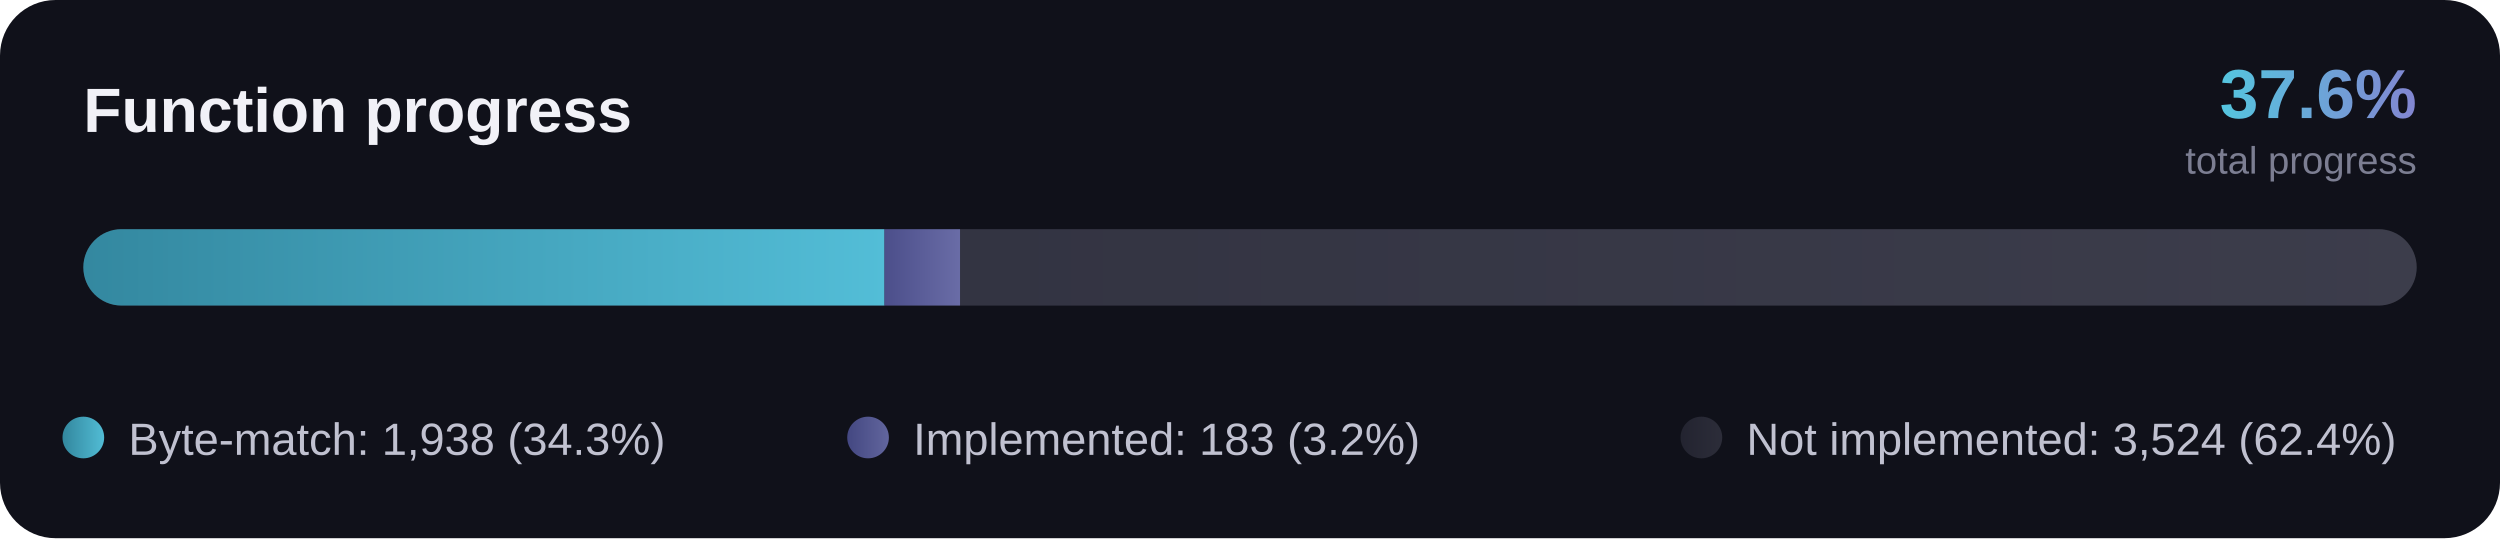
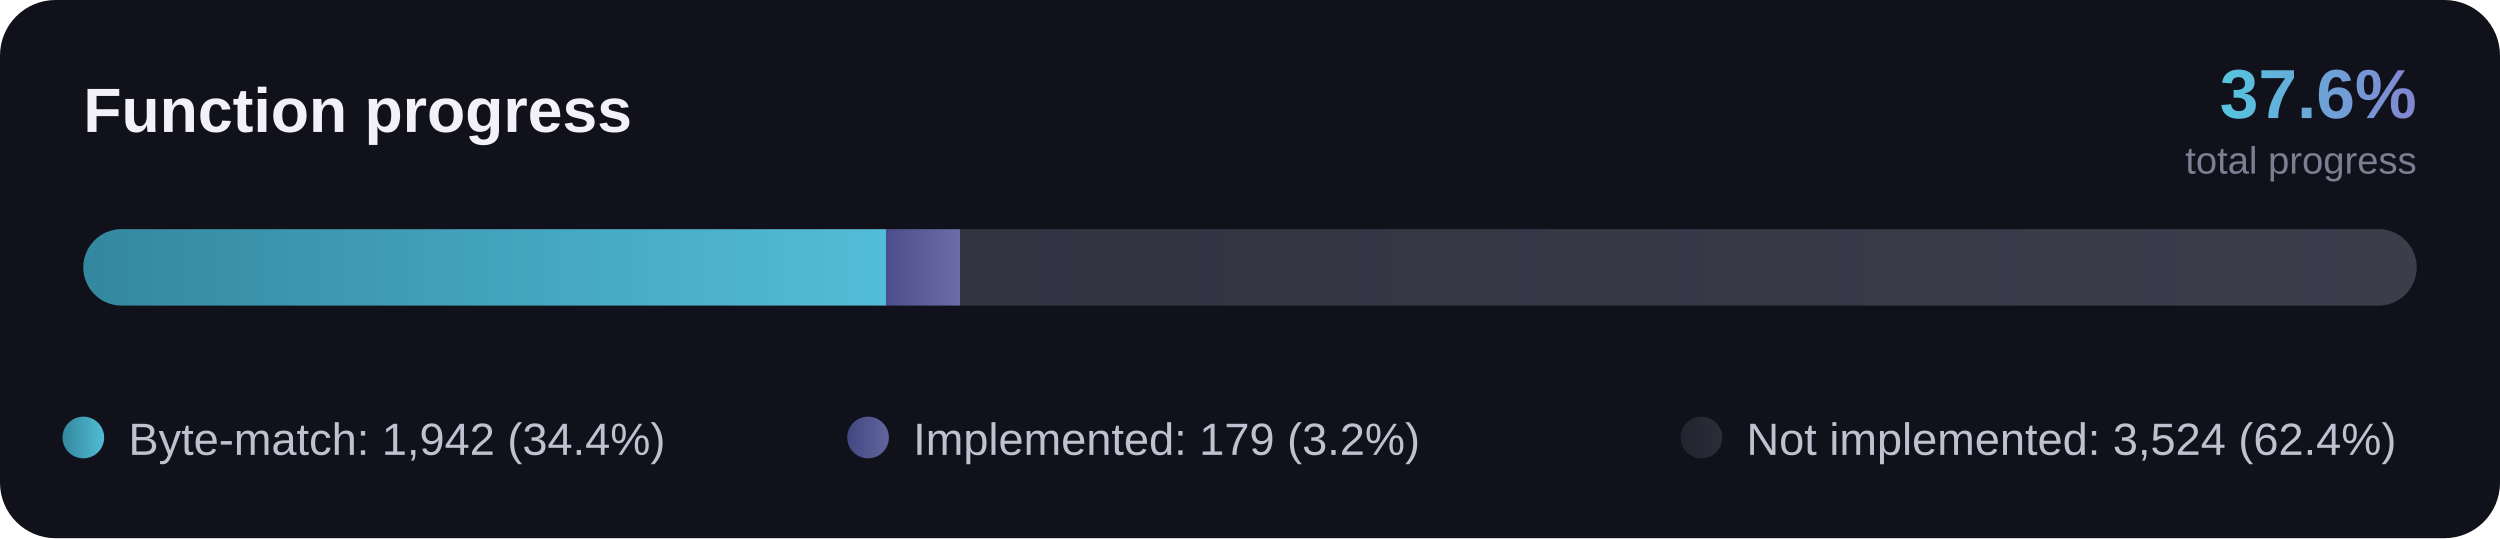
<svg xmlns="http://www.w3.org/2000/svg" width="720" height="155" viewBox="0 0 720 155" role="img" aria-labelledby="title description" font-family="Segoe UI, Arial, sans-serif">
  <defs>
    <linearGradient id="matching-gradient" x1="0" x2="1">
      <stop offset="0" stop-color="#348da5" />
      <stop offset="1" stop-color="#55c5df" />
    </linearGradient>
    <linearGradient id="not-matching-gradient" x1="0" x2="1">
      <stop offset="0" stop-color="#585caa" />
      <stop offset="1" stop-color="#8286d1" />
    </linearGradient>
    <linearGradient id="not-started-gradient" x1="0" x2="1">
      <stop offset="0" stop-color="#3e4050" />
      <stop offset="1" stop-color="#555767" />
    </linearGradient>
    <linearGradient id="overall-gradient" x1="0" x2="1">
      <stop offset="0" stop-color="#55c5df" />
      <stop offset="1" stop-color="#8286d1" />
    </linearGradient>
  </defs>
  <rect width="720" height="155" rx="16" fill="#10111a" />
  <text x="24" y="38" fill="#f1f1f7" font-family="Segoe UI, Arial, sans-serif" font-size="18" font-weight="600">Function progress</text>
  <text x="696" y="34" text-anchor="end" fill="url(#overall-gradient)" font-family="Segoe UI, Arial, sans-serif" font-size="20" font-weight="700">37.6%</text>
  <text x="696" y="50" text-anchor="end" fill="#7c7e92" font-family="Segoe UI, Arial, sans-serif" font-size="11">total progress</text>
  <rect x="24" y="66" width="672" height="22" rx="11" fill="#555767" fill-opacity="0.4" />
  <clipPath id="progress-clip">
    <rect x="24" y="66" width="672" height="22" rx="11" />
  </clipPath>
  <g clip-path="url(#progress-clip)">
-     <rect x="24.00" y="66" width="230.71" height="22" fill="url(#matching-gradient)" fill-opacity="0.95" />
-     <rect x="254.71" y="66" width="21.78" height="22" fill="url(#not-matching-gradient)" fill-opacity="0.72" />
+     <rect x="24.00" y="66" width="231.18" height="22" fill="url(#matching-gradient)" fill-opacity="0.95" />
+     <rect x="255.18" y="66" width="21.31" height="22" fill="url(#not-matching-gradient)" fill-opacity="0.72" />
    <rect x="276.49" y="66" width="419.51" height="22" fill="url(#not-started-gradient)" fill-opacity="0.4" />
  </g>
  <circle cx="24" cy="126" r="6" fill="url(#matching-gradient)" fill-opacity="0.95" />
-   <text x="37" y="131" fill="#c0c1d0" font-size="13">Byte-match: 1,938 (34.3%)</text>
+   <text x="37" y="131" fill="#c0c1d0" font-size="13">Byte-match: 1,942 (34.4%)</text>
  <circle cx="250" cy="126" r="6" fill="url(#not-matching-gradient)" fill-opacity="0.72" />
-   <text x="263" y="131" fill="#c0c1d0" font-size="13">Implemented: 183 (3.2%)</text>
+   <text x="263" y="131" fill="#c0c1d0" font-size="13">Implemented: 179 (3.2%)</text>
  <circle cx="490" cy="126" r="6" fill="url(#not-started-gradient)" fill-opacity="0.4" />
  <text x="503" y="131" fill="#c0c1d0" font-size="13">Not implemented: 3,524 (62.4%)</text>
</svg>
